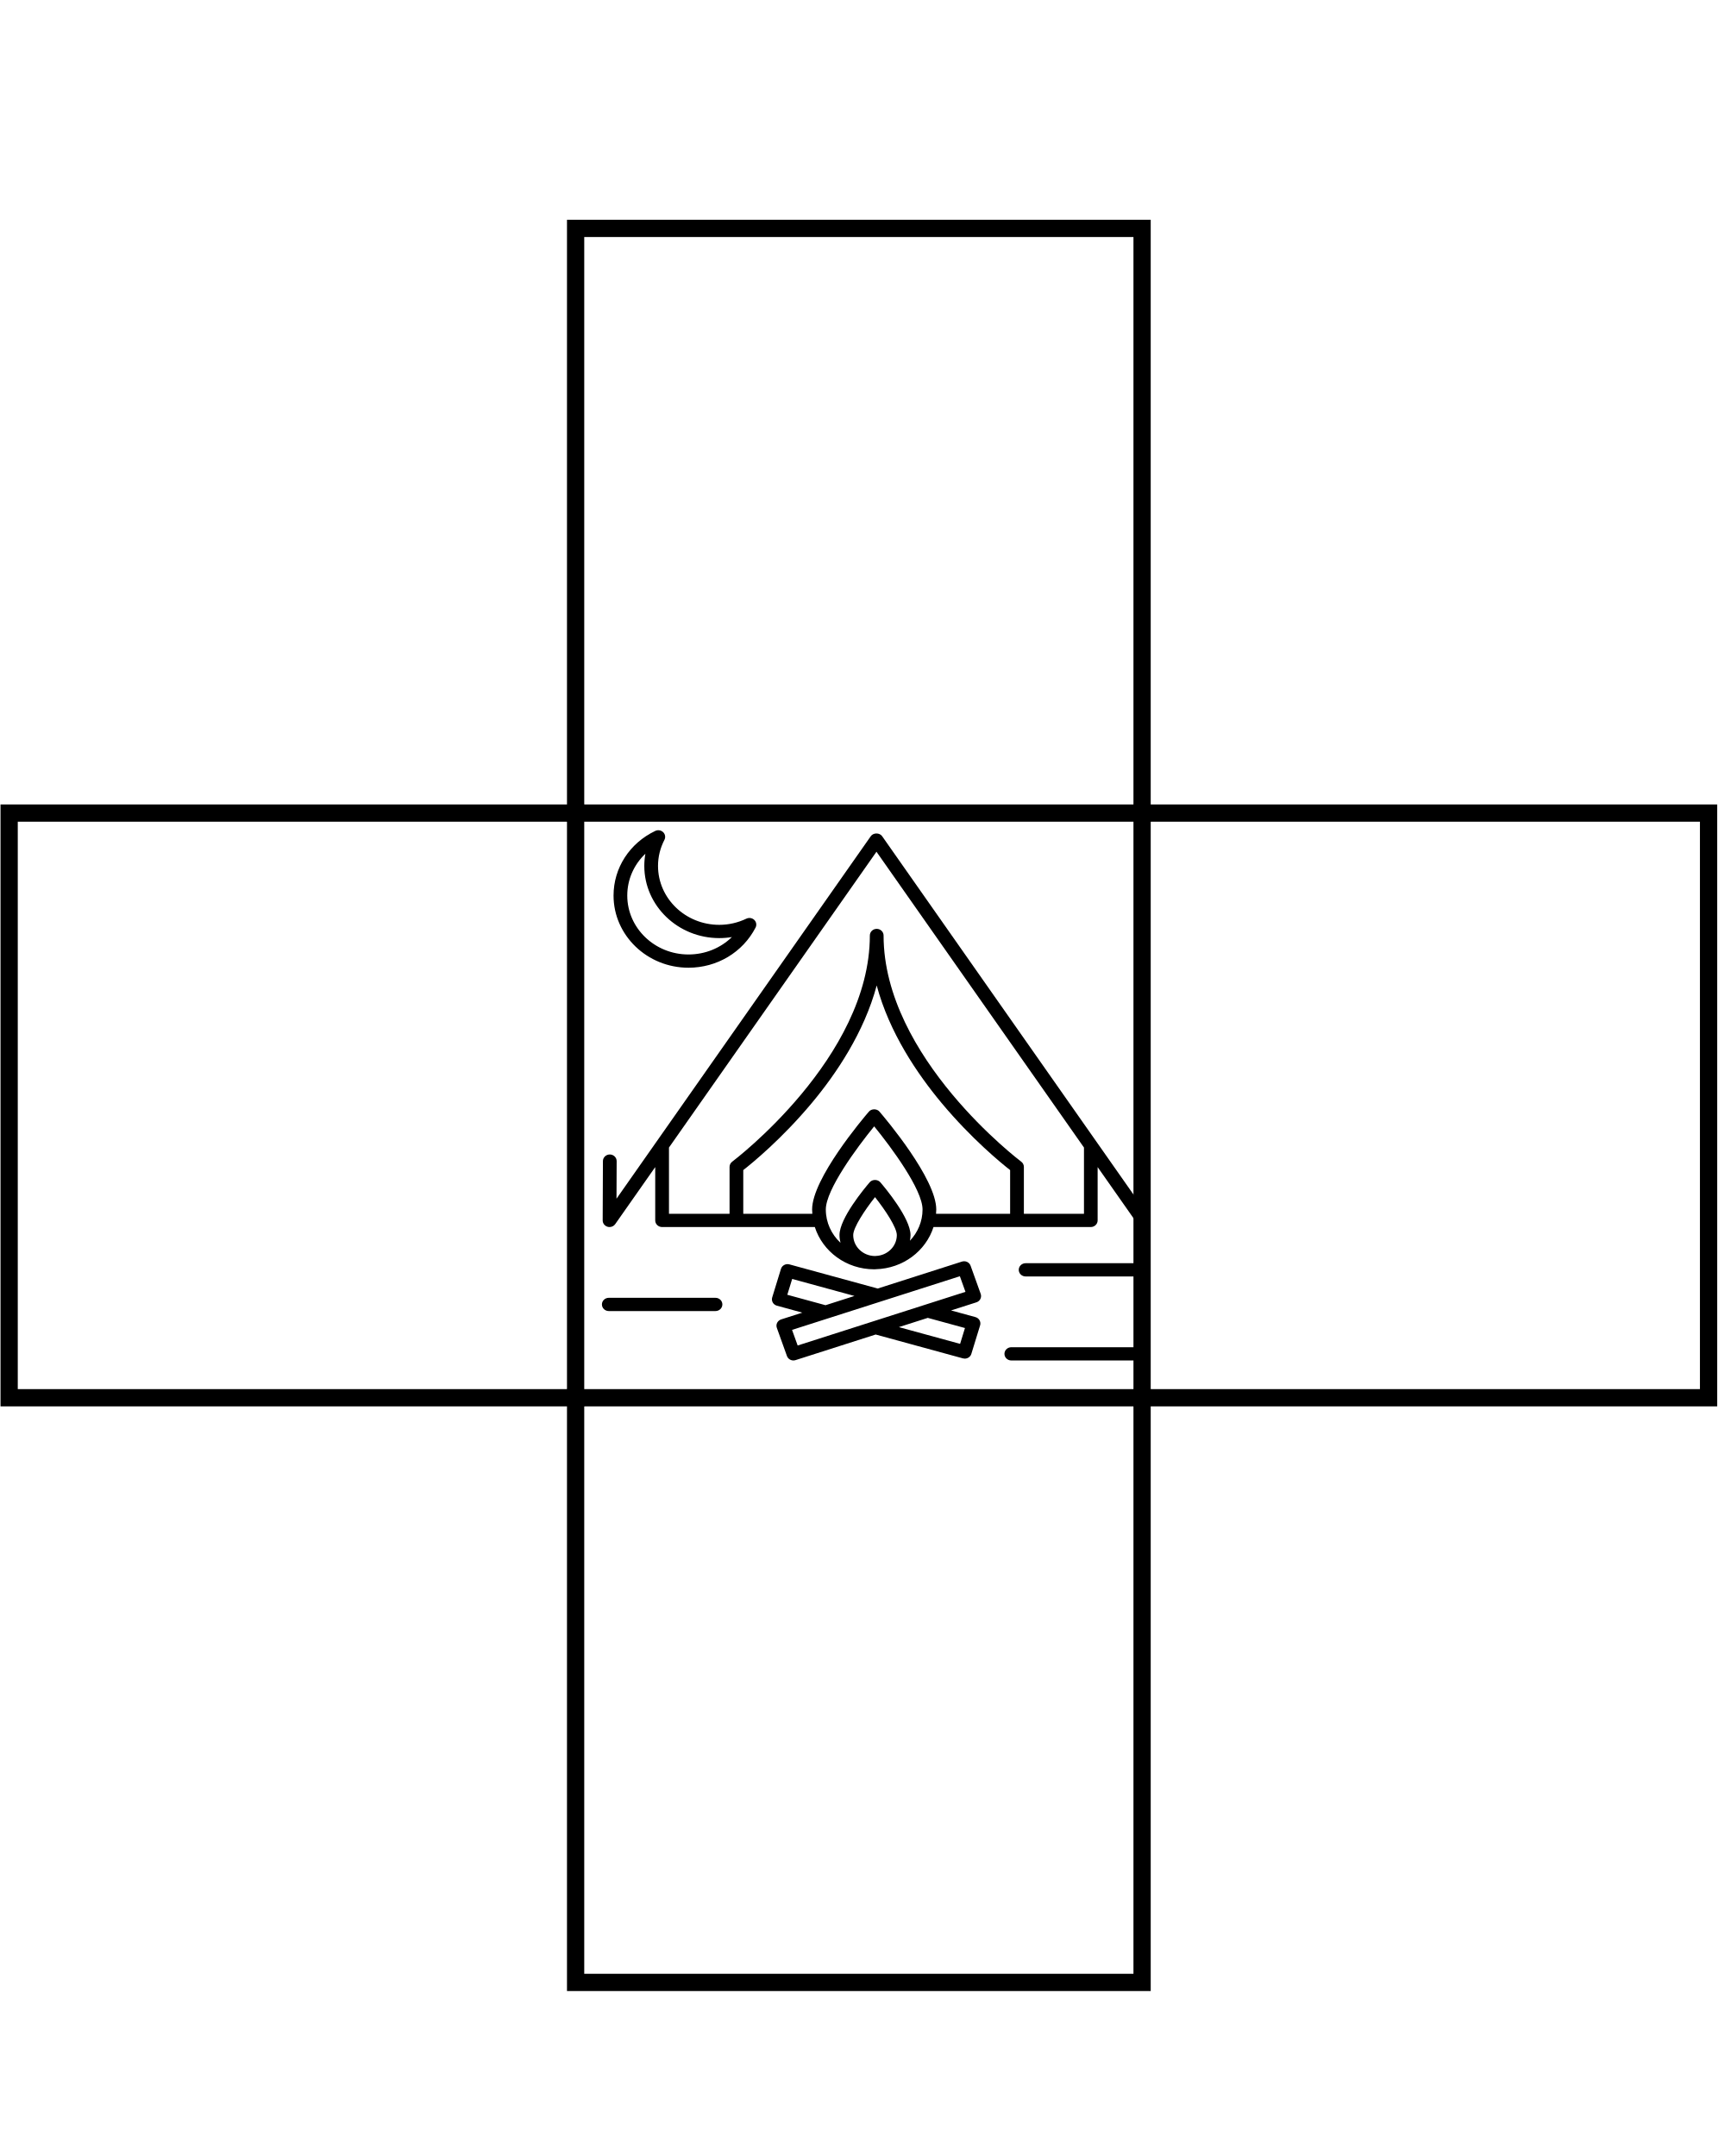
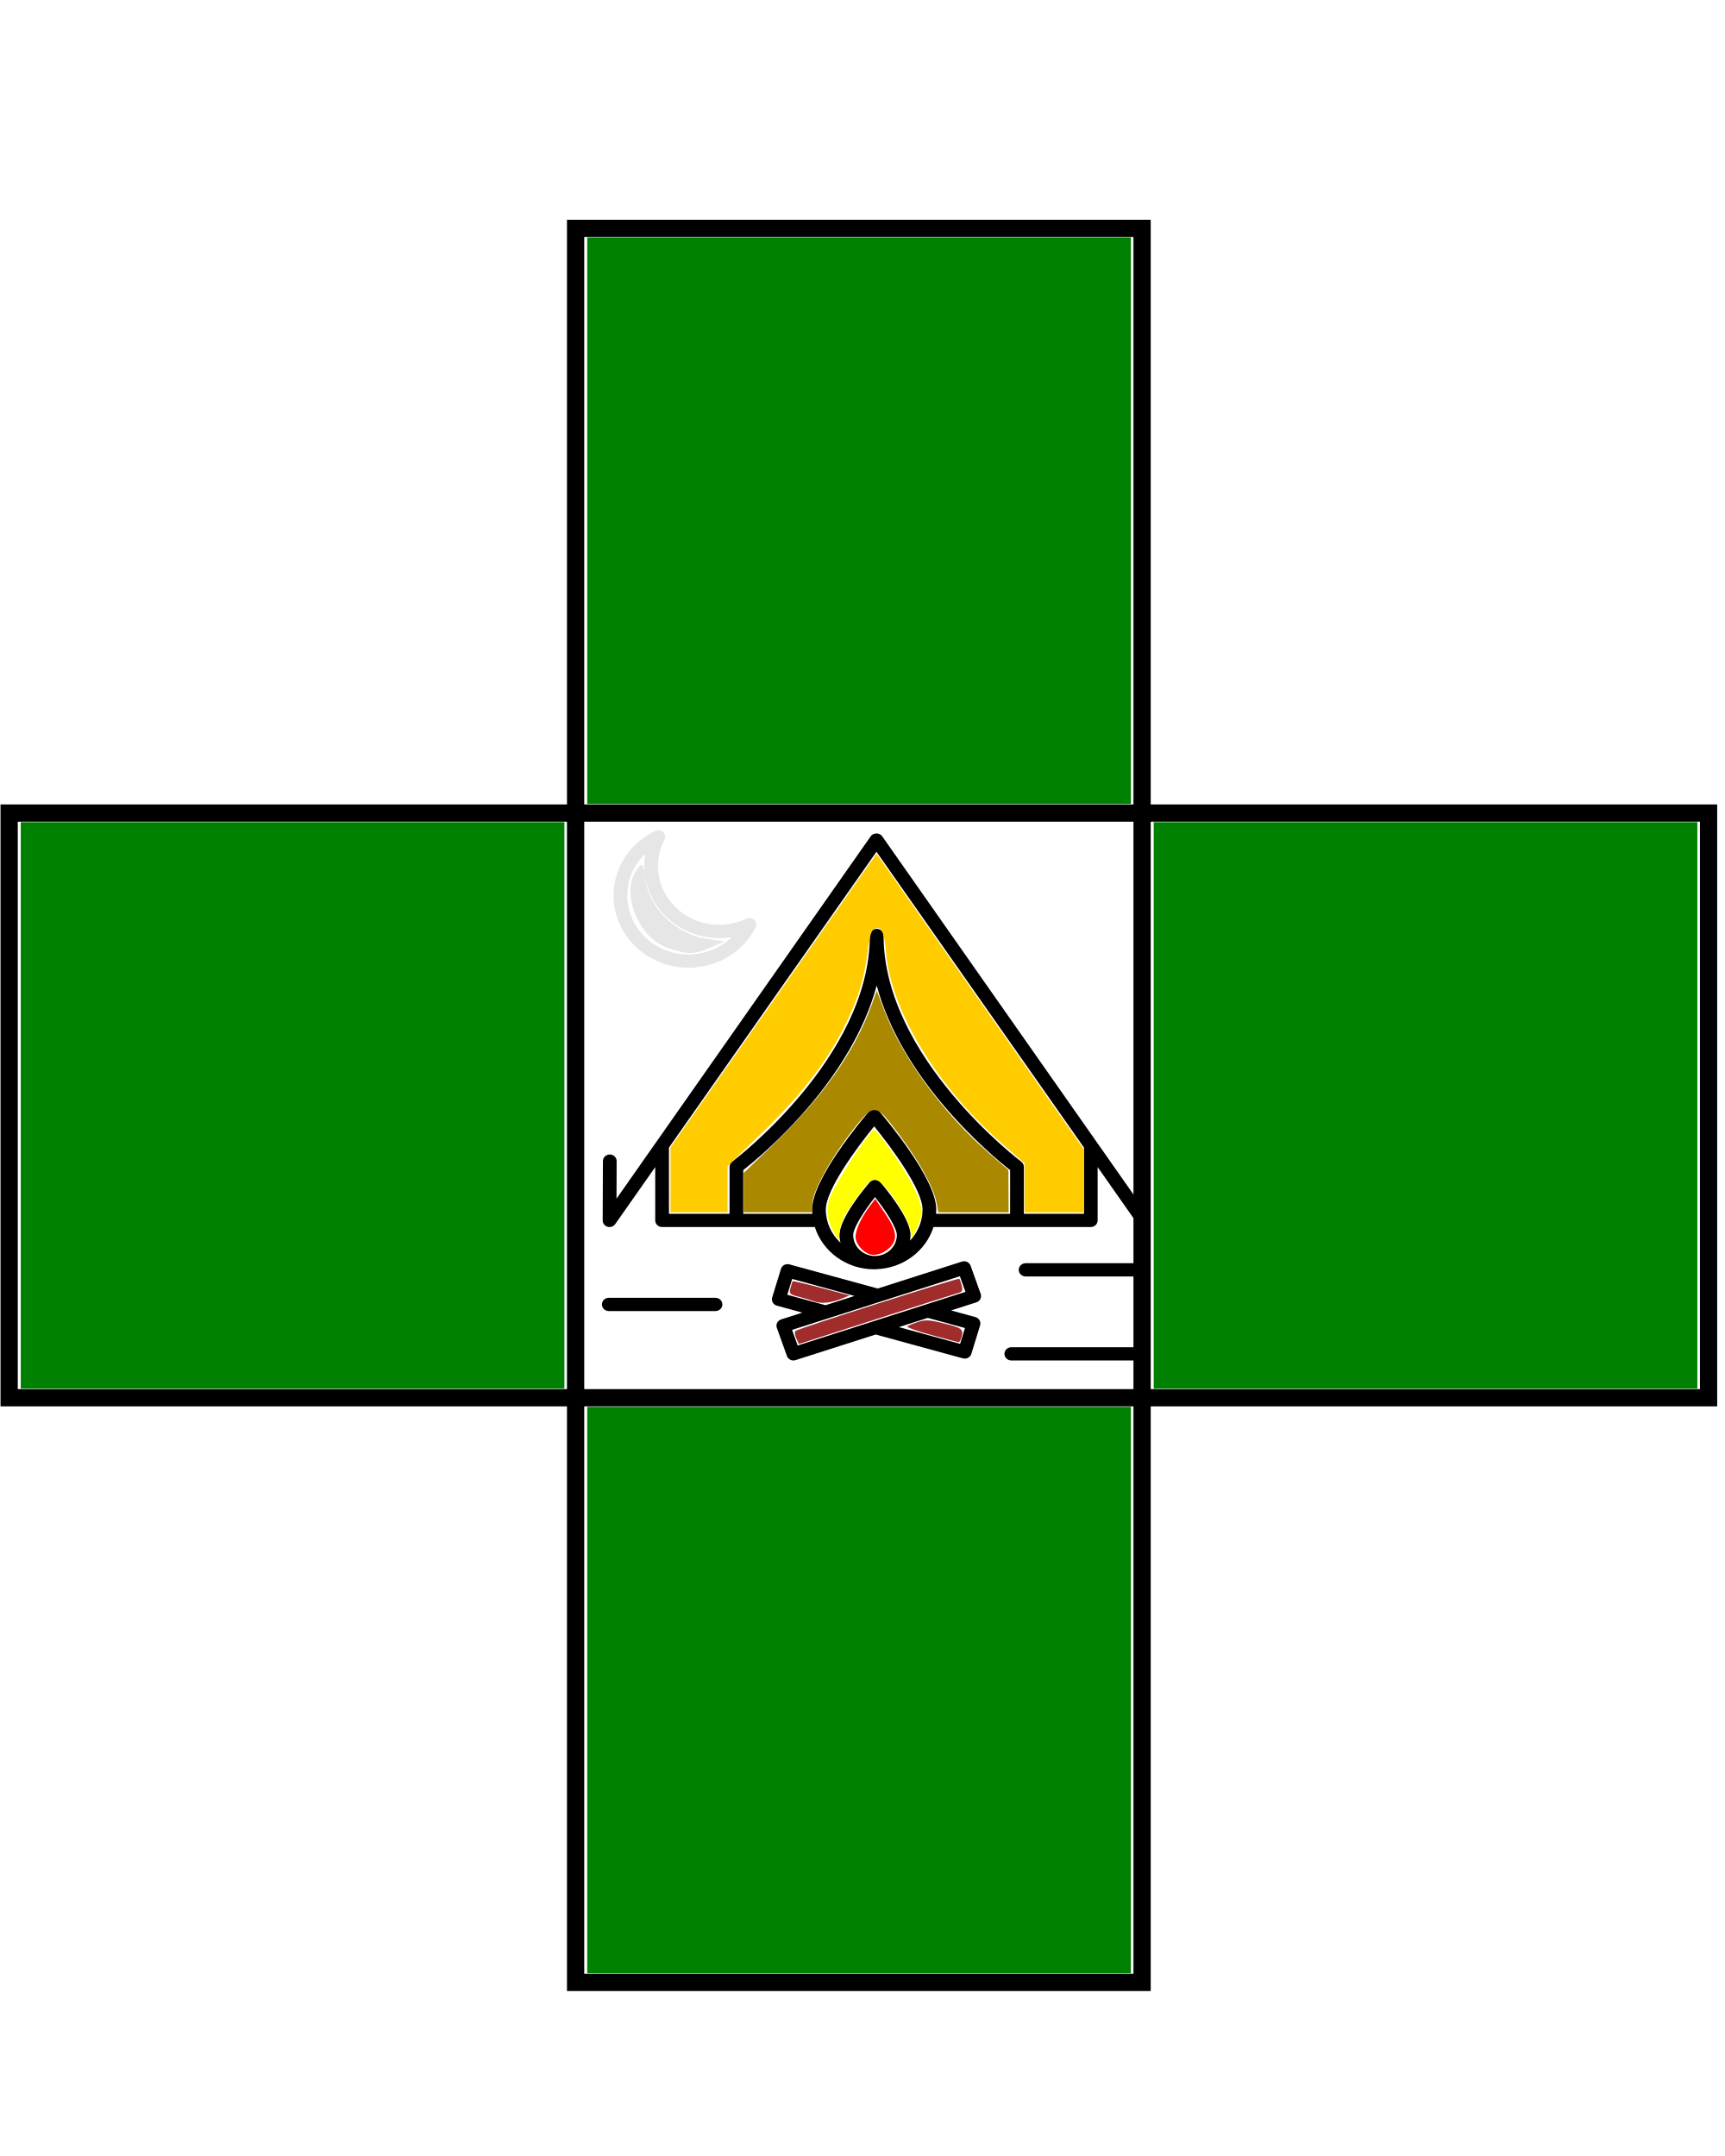
<svg xmlns="http://www.w3.org/2000/svg" version="1.1" x="0px" y="0px" viewBox="0 0 100 125" style="enable-background:new 0 0 100 100;" xml:space="preserve" id="svg18">
  <defs id="defs22" />
+   <path style="fill:#e6e6e6;fill-opacity:1;stroke:none;stroke-width:0.265;stroke-opacity:1" d="m 38.695,54.951 c -1.714,-0.59 -2.739,-3.219 -1.771,-4.543 0.324,-0.442 0.372,-0.379 0.513,0.677 0.208,1.552 1.756,3.058 3.417,3.325 l 1.142,0.184 -0.794,0.34 c -0.977,0.418 -1.338,0.42 -2.507,0.018 z" id="path833" />
  <path d="m 66.297,73.238 h -6.841 c -0.219,0 -0.398,0.172 -0.398,0.384 0,0.212 0.178,0.384 0.398,0.384 h 6.841 c 0.219,0 0.398,-0.172 0.398,-0.384 0,-0.212 -0.178,-0.384 -0.398,-0.384 z" id="path2" style="stroke-width:0.391" />
  <path d="m 66.297,78.109 h -7.67 c -0.219,0 -0.398,0.172 -0.398,0.384 0,0.212 0.178,0.384 0.398,0.384 h 7.67 c 0.219,0 0.398,-0.172 0.398,-0.384 0,-0.212 -0.178,-0.384 -0.398,-0.384 z" id="path4" style="stroke-width:0.391" />
  <path d="m 35.292,76.012 h 6.186 c 0.219,0 0.398,-0.172 0.398,-0.384 0,-0.212 -0.178,-0.384 -0.398,-0.384 h -6.186 c -0.219,0 -0.398,0.172 -0.398,0.384 0,0.212 0.178,0.384 0.398,0.384 z" id="path6" style="stroke-width:0.391" />
-   <path d="m 38.444,48.248 c -0.12,-0.116 -0.304,-0.147 -0.458,-0.073 -1.491,0.712 -2.418,2.148 -2.418,3.747 0,2.307 1.949,4.184 4.344,4.184 1.658,0 3.149,-0.892 3.889,-2.328 0.076,-0.148 0.046,-0.326 -0.074,-0.443 -0.12,-0.116 -0.304,-0.147 -0.458,-0.073 -0.497,0.237 -1.027,0.358 -1.574,0.358 -1.957,0 -3.549,-1.532 -3.549,-3.415 0,-0.526 0.125,-1.036 0.372,-1.514 0.076,-0.149 0.046,-0.327 -0.074,-0.444 z m 3.251,6.141 c 0.248,0 0.493,-0.02 0.734,-0.06 -0.654,0.638 -1.55,1.009 -2.517,1.009 -1.957,0 -3.549,-1.532 -3.549,-3.416 0,-0.931 0.386,-1.795 1.051,-2.425 -0.042,0.232 -0.063,0.469 -0.063,0.708 0,2.307 1.949,4.184 4.344,4.184 z" id="path8" style="stroke-width:0.391" />
+   <path d="m 38.444,48.248 c -0.12,-0.116 -0.304,-0.147 -0.458,-0.073 -1.491,0.712 -2.418,2.148 -2.418,3.747 0,2.307 1.949,4.184 4.344,4.184 1.658,0 3.149,-0.892 3.889,-2.328 0.076,-0.148 0.046,-0.326 -0.074,-0.443 -0.12,-0.116 -0.304,-0.147 -0.458,-0.073 -0.497,0.237 -1.027,0.358 -1.574,0.358 -1.957,0 -3.549,-1.532 -3.549,-3.415 0,-0.526 0.125,-1.036 0.372,-1.514 0.076,-0.149 0.046,-0.327 -0.074,-0.444 z m 3.251,6.141 c 0.248,0 0.493,-0.02 0.734,-0.06 -0.654,0.638 -1.55,1.009 -2.517,1.009 -1.957,0 -3.549,-1.532 -3.549,-3.416 0,-0.931 0.386,-1.795 1.051,-2.425 -0.042,0.232 -0.063,0.469 -0.063,0.708 0,2.307 1.949,4.184 4.344,4.184 z" id="path8" style="stroke-width:0.391;fill:#e6e6e6" />
  <path d="m 66.299,67.078 c -3.98e-4,0 -0.001,0 -0.002,0 -0.219,0 -0.397,0.171 -0.398,0.383 l -0.009,2.052 -14.752,-21.032 c -0.148,-0.211 -0.51,-0.211 -0.658,0 l -14.741,21.017 0.009,-2.178 c 7.74e-4,-0.212 -0.176,-0.385 -0.396,-0.386 -3.97e-4,0 -7.74e-4,0 -0.002,0 -0.219,0 -0.397,0.171 -0.398,0.383 l -0.014,3.438 c -7.74e-4,0.169 0.113,0.319 0.28,0.369 0.039,0.012 0.078,0.017 0.117,0.017 0.129,0 0.254,-0.061 0.329,-0.169 l 2.32,-3.307 v 3.092 c 0,0.212 0.178,0.384 0.398,0.384 h 8.854 c 0.452,1.417 1.823,2.45 3.44,2.45 0.011,0 0.021,-0.002 0.031,-0.002 0.005,0 0.01,0.002 0.015,0.002 0.016,0 0.031,-0.004 0.047,-0.005 1.576,-0.04 2.903,-1.056 3.347,-2.445 h 9.117 c 0.219,0 0.398,-0.172 0.398,-0.384 v -3.092 l 2.32,3.307 c 0.098,0.139 0.278,0.201 0.445,0.152 0.167,-0.049 0.281,-0.198 0.281,-0.366 l 0.014,-3.294 c 7.18e-4,-0.213 -0.176,-0.385 -0.396,-0.386 z m -15.526,5.74 c -0.021,7.9e-4 -0.042,0.003 -0.063,0.003 -0.689,-0.009 -1.248,-0.549 -1.248,-1.214 0,-0.436 0.664,-1.442 1.264,-2.2 0.599,0.758 1.264,1.763 1.264,2.2 -7.74e-4,0.654 -0.543,1.186 -1.217,1.21 z m 1.976,-0.881 c 0.019,-0.108 0.035,-0.217 0.035,-0.33 0,-0.973 -1.46,-2.722 -1.753,-3.063 -0.151,-0.176 -0.461,-0.176 -0.612,0 -0.293,0.341 -1.753,2.09 -1.753,3.063 0,0.155 0.023,0.304 0.058,0.448 -0.524,-0.491 -0.851,-1.175 -0.851,-1.932 0,-1.151 1.808,-3.601 2.804,-4.82 0.996,1.219 2.804,3.669 2.804,4.82 0,0.699 -0.279,1.334 -0.733,1.813 z m -1.765,-7.489 c -0.151,-0.176 -0.461,-0.176 -0.612,0 -0.337,0.392 -3.293,3.887 -3.293,5.676 0,0.084 0.007,0.166 0.013,0.249 h -4.004 v -2.534 c 0.518,-0.405 2.237,-1.81 3.978,-3.895 1.413,-1.692 3.026,-4.082 3.757,-6.809 0.731,2.727 2.345,5.117 3.757,6.809 1.741,2.085 3.46,3.49 3.978,3.895 v 2.534 h -4.295 c 0.006,-0.083 0.013,-0.165 0.013,-0.249 0,-1.79 -2.956,-5.283 -3.293,-5.676 z m 11.855,5.925 h -3.484 v -2.719 c 0,-0.119 -0.057,-0.232 -0.155,-0.304 -0.08,-0.06 -7.978,-6.038 -7.978,-13.113 0,-0.212 -0.178,-0.384 -0.398,-0.384 -0.219,0 -0.398,0.172 -0.398,0.384 0,7.076 -7.899,13.054 -7.978,13.113 -0.097,0.073 -0.155,0.185 -0.155,0.304 v 2.719 h -3.512 v -3.841 L 50.81,49.382 62.839,66.532 v 3.841 z" id="path10" style="stroke-width:0.391" />
  <path d="m 56.833,75.311 c 0.047,-0.092 0.054,-0.199 0.019,-0.296 L 56.266,73.383 c -0.071,-0.198 -0.294,-0.305 -0.5,-0.239 l -4.885,1.562 -5.119,-1.4 c -0.209,-0.056 -0.427,0.059 -0.489,0.261 l -0.508,1.655 c -0.03,0.098 -0.018,0.205 0.033,0.295 0.051,0.09 0.138,0.156 0.24,0.184 l 1.474,0.403 -1.227,0.392 c -0.101,0.032 -0.184,0.103 -0.232,0.194 -0.047,0.092 -0.054,0.199 -0.019,0.296 l 0.586,1.632 c 0.057,0.159 0.211,0.258 0.375,0.258 0.041,0 0.083,-0.006 0.125,-0.02 l 4.643,-1.484 5.058,1.383 c 0.036,0.01 0.072,0.015 0.108,0.015 0.172,0 0.33,-0.108 0.381,-0.275 l 0.508,-1.654 c 0.03,-0.098 0.018,-0.205 -0.033,-0.295 -0.051,-0.09 -0.138,-0.156 -0.24,-0.184 l -1.412,-0.386 1.47,-0.47 c 0.101,-0.032 0.184,-0.103 0.231,-0.195 z m -11.192,-0.243 0.282,-0.918 3.611,0.987 -1.677,0.536 z m 10.299,1.928 -0.282,0.918 -3.55,-0.971 1.677,-0.536 z m -9.699,1.013 -0.325,-0.905 9.728,-3.111 0.325,0.905 z" id="path12" style="stroke-width:0.391" />
  <rect style="fill:none" id="rect14" width="34.762" height="26.754" x="0.53" y="49.258" />
  <rect style="fill:none;stroke:#000000" id="rect26" width="32.839" height="33.898" x="0.53" y="47.14" />
  <rect style="fill:none;stroke:#000000" id="rect26-9" width="32.839" height="33.898" x="33.369" y="81.038" />
  <rect style="fill:none;stroke:#000000" id="rect26-8" width="32.839" height="33.898" x="66.208" y="47.14" />
  <rect style="fill:none;stroke:#000000" id="rect26-2" width="32.839" height="33.898" x="33.369" y="13.242" />
+   <path style="fill:#008000;fill-opacity:1;stroke:none;stroke-width:0.265;stroke-opacity:1" d="M 34.043,30.191 V 13.771 H 49.8 65.558 V 30.191 46.61 H 49.8 34.043 Z" id="path825" />
+   <path style="fill:#008000;fill-opacity:1;stroke:none;stroke-width:0.265;stroke-opacity:1" d="M 1.204,64.089 V 47.669 H 16.961 32.719 V 64.089 80.508 H 16.961 1.204 Z" id="path827" />
+   <path style="fill:#008000;fill-opacity:1;stroke:none;stroke-width:0.265;stroke-opacity:1" d="M 66.882,64.089 V 47.669 H 82.639 98.397 V 64.089 80.508 H 82.639 66.882 Z" id="path829" />
+   <path style="fill:#008000;fill-opacity:1;stroke:none;stroke-width:0.265;stroke-opacity:1" d="M 34.043,97.987 V 81.568 H 49.8 65.558 V 97.987 114.407 H 49.8 34.043 Z" id="path831" />
+   <path style="fill:#a02c2c;fill-opacity:1;stroke:none;stroke-width:0.132;stroke-opacity:1" d="m 46.16,77.595 c -0.083,-0.182 -0.103,-0.376 -0.045,-0.431 0.141,-0.133 9.432,-3.09 9.499,-3.023 0.029,0.029 0.092,0.208 0.139,0.399 0.072,0.288 0.035,0.361 -0.221,0.43 -0.169,0.046 -2.314,0.729 -4.765,1.519 l -4.457,1.436 z" id="path837" />
+   <path style="fill:#a02c2c;fill-opacity:1;stroke:none;stroke-width:0.132;stroke-opacity:1" d="m 47.214,75.453 c -0.182,-0.066 -0.59,-0.187 -0.906,-0.269 -0.536,-0.138 -0.569,-0.172 -0.486,-0.503 0.049,-0.196 0.108,-0.374 0.131,-0.397 0.023,-0.023 0.774,0.153 1.668,0.391 l 1.627,0.433 -0.454,0.185 c -0.61,0.249 -1.18,0.307 -1.581,0.161 z" id="path839" />
+   <path style="fill:#a02c2c;fill-opacity:1;stroke:none;stroke-width:0.132;stroke-opacity:1" d="m 53.995,77.404 c -0.822,-0.224 -1.448,-0.45 -1.39,-0.503 0.057,-0.052 0.331,-0.167 0.608,-0.256 0.417,-0.133 0.657,-0.123 1.394,0.057 1.156,0.283 1.25,0.347 1.141,0.779 -0.049,0.193 -0.126,0.347 -0.173,0.34 -0.047,-0.006 -0.758,-0.195 -1.58,-0.419 z" id="path841" />
+   <path style="fill:#ff0000;fill-opacity:1;stroke:none;stroke-width:0.132;stroke-opacity:1" d="m 50.391,72.711 c -0.423,-0.161 -0.794,-0.626 -0.794,-0.997 0,-0.412 0.327,-1.118 0.825,-1.783 l 0.316,-0.421 0.578,0.852 c 0.674,0.993 0.74,1.502 0.258,1.977 -0.34,0.335 -0.854,0.497 -1.181,0.373 z" id="path843" />
+   <path style="fill:#ffff00;fill-opacity:1;stroke:none;stroke-width:0.132;stroke-opacity:1" d="m 48.354,71.47 c -0.398,-0.676 -0.479,-1.267 -0.271,-1.968 0.165,-0.556 1.576,-2.832 2.305,-3.718 l 0.272,-0.331 0.338,0.397 c 0.624,0.734 1.66,2.326 2.051,3.153 0.459,0.971 0.479,1.409 0.1,2.21 l -0.282,0.596 -0.089,-0.486 c -0.108,-0.589 -0.819,-1.796 -1.481,-2.516 -0.602,-0.655 -0.777,-0.591 -1.61,0.587 -0.768,1.087 -0.921,1.389 -1.009,1.994 l -0.073,0.506 z" id="path845" />
+   <path style="fill:#ffcc00;fill-opacity:1;stroke:none;stroke-width:0.132;stroke-opacity:1" d="m 38.872,68.399 9.09e-4,-1.887 5.97,-8.507 5.97,-8.507 6.012,8.574 6.012,8.574 6.62e-4,1.821 6.62e-4,1.821 h -1.721 -1.721 l -0.003,-1.423 -0.003,-1.423 -1.216,-1.059 C 54.314,63.016 51.622,58.583 51.358,55.153 c -0.087,-1.126 -0.288,-1.508 -0.683,-1.297 -0.17,0.091 -0.267,0.435 -0.385,1.365 -0.209,1.652 -0.575,2.795 -1.432,4.472 -1.026,2.007 -2.51,3.898 -4.752,6.054 l -1.926,1.852 v 1.343 1.343 h -1.655 -1.655 z" id="path847" />
+   <path style="fill:#aa8800;fill-opacity:1;stroke:none;stroke-width:0.132;stroke-opacity:1" d="m 43.109,69.147 v -1.139 l 1.587,-1.521 c 2.982,-2.857 4.833,-5.467 5.831,-8.223 l 0.302,-0.833 0.425,1.129 c 1.022,2.716 3.444,6.023 6.083,8.305 l 1.123,0.971 0.005,1.225 0.005,1.225 h -2.038 -2.038 l -0.09,-0.497 c -0.188,-1.04 -1.205,-2.807 -2.696,-4.686 -0.802,-1.011 -1.039,-1 -1.914,0.084 -1.449,1.796 -2.612,3.873 -2.612,4.668 l -1.05e-4,0.43 H 45.095 43.109 Z" id="path849" />
</svg>
